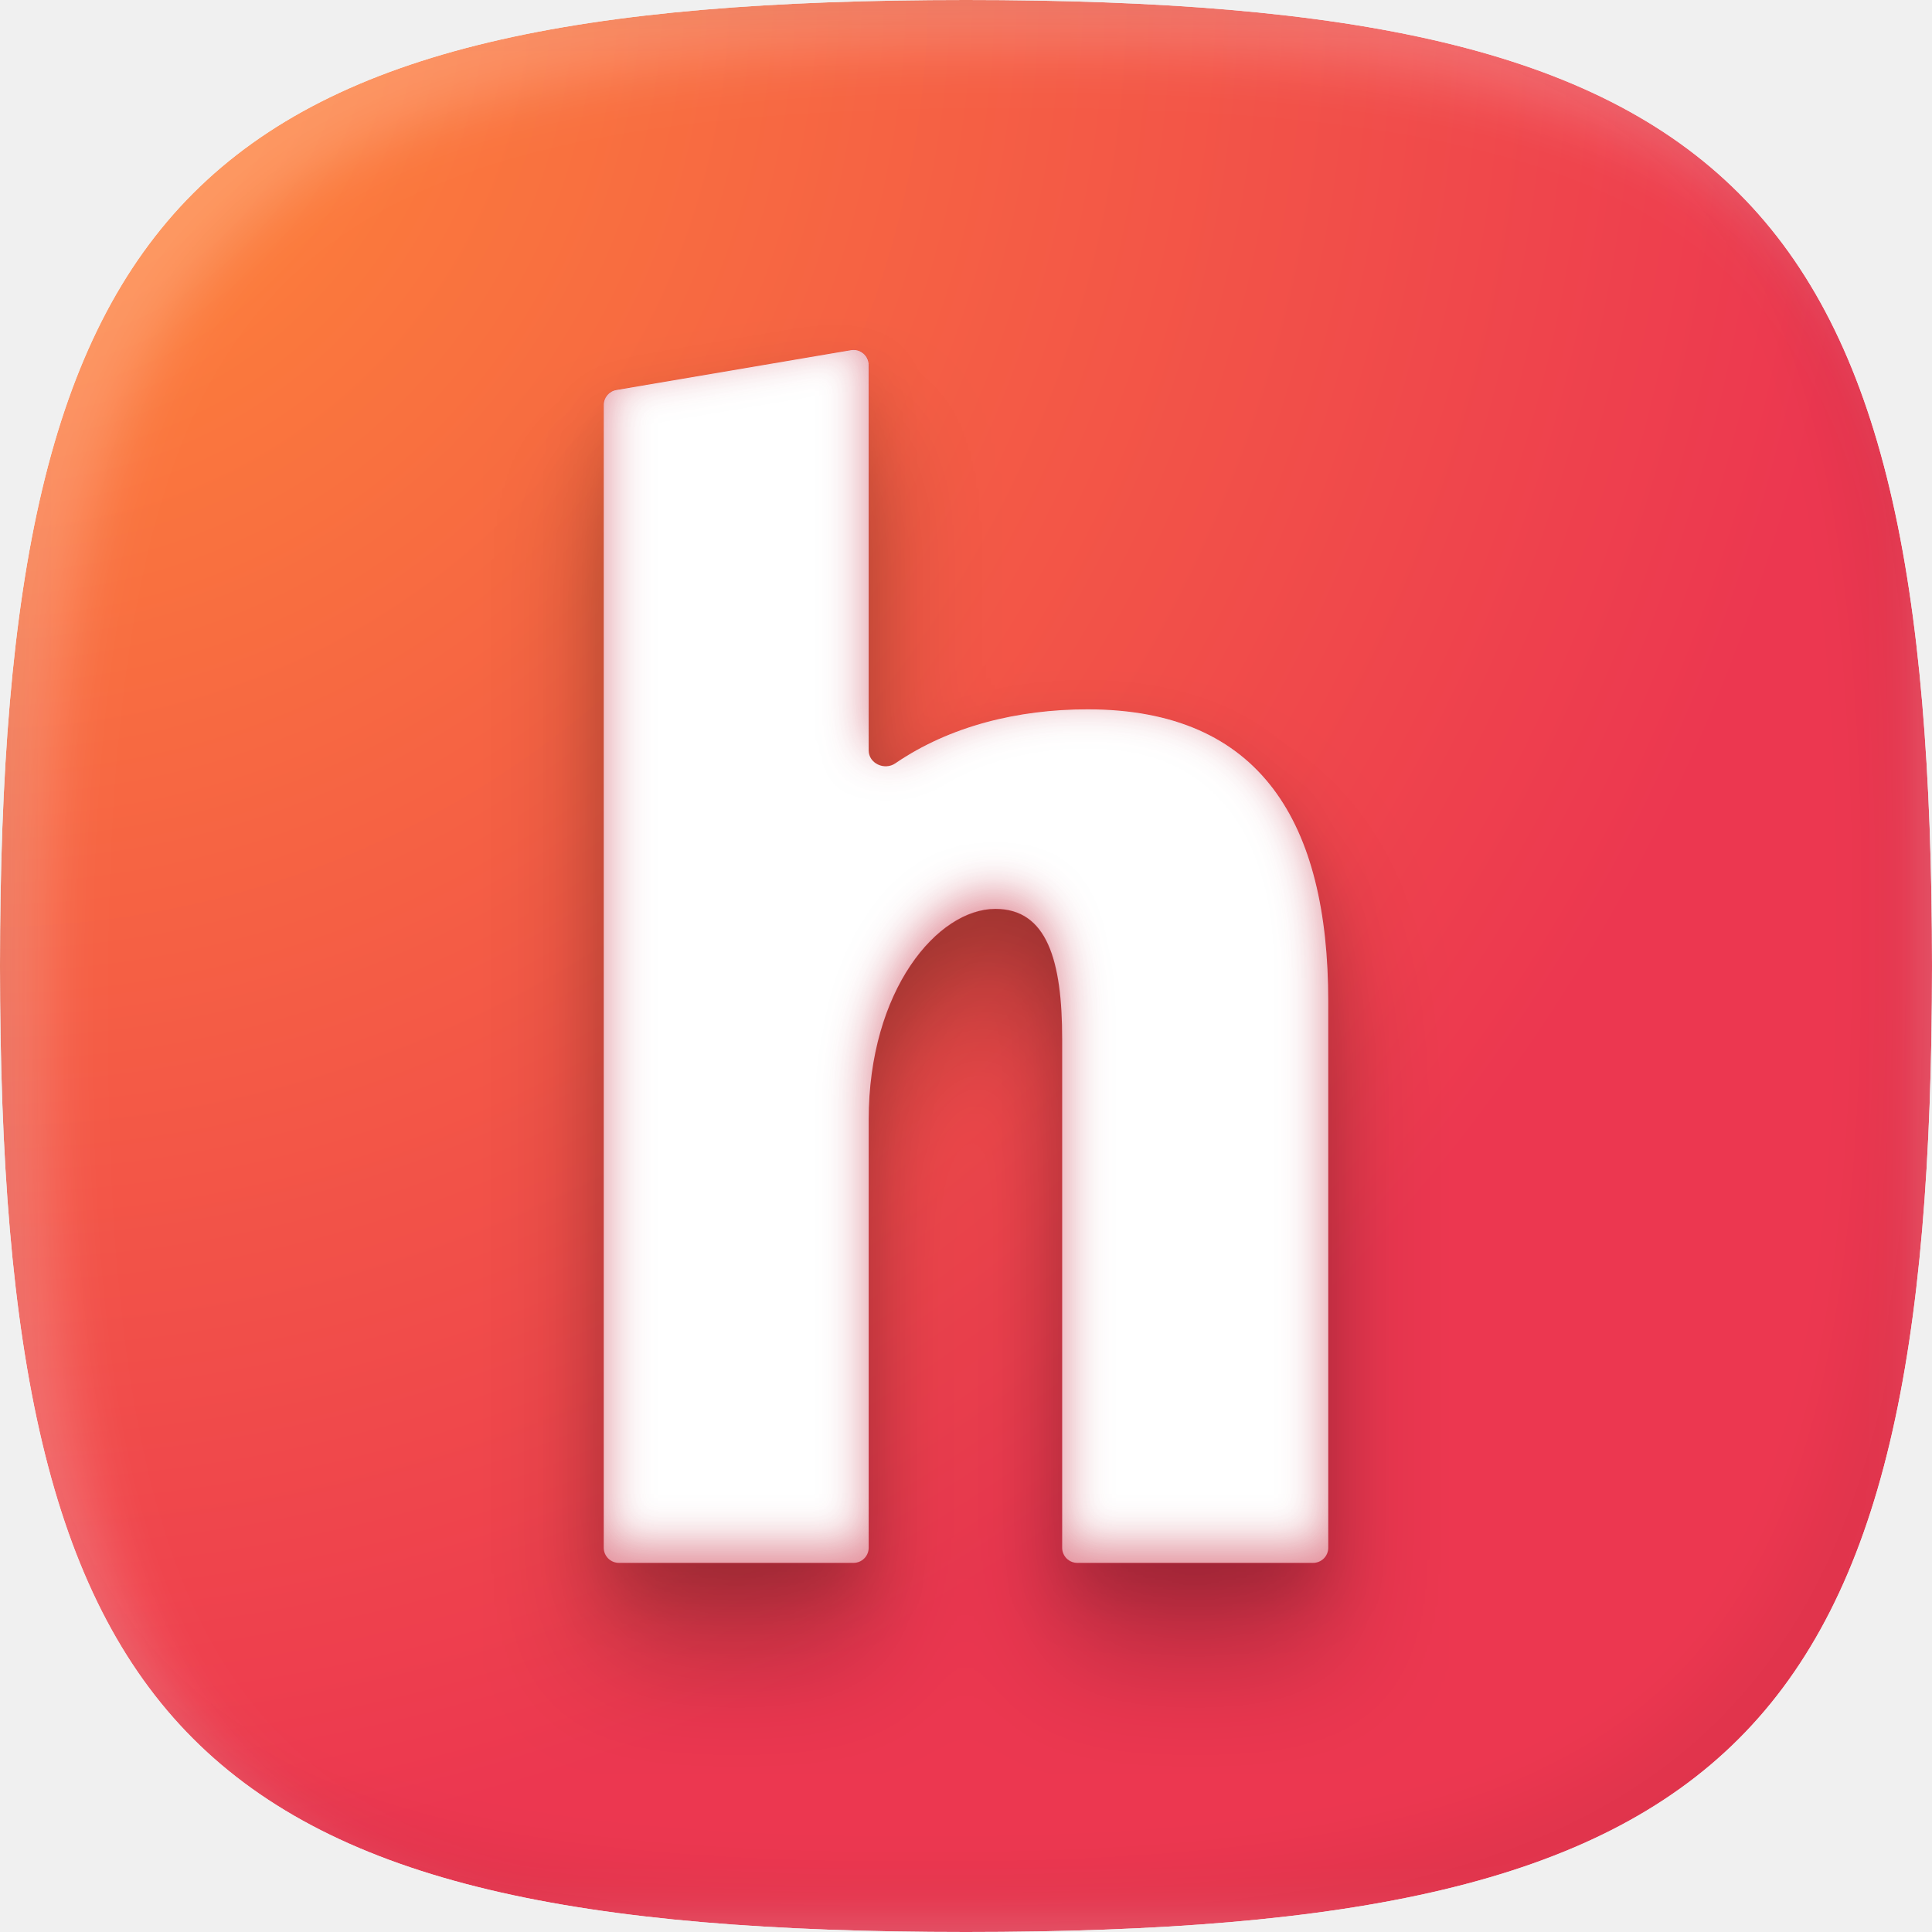
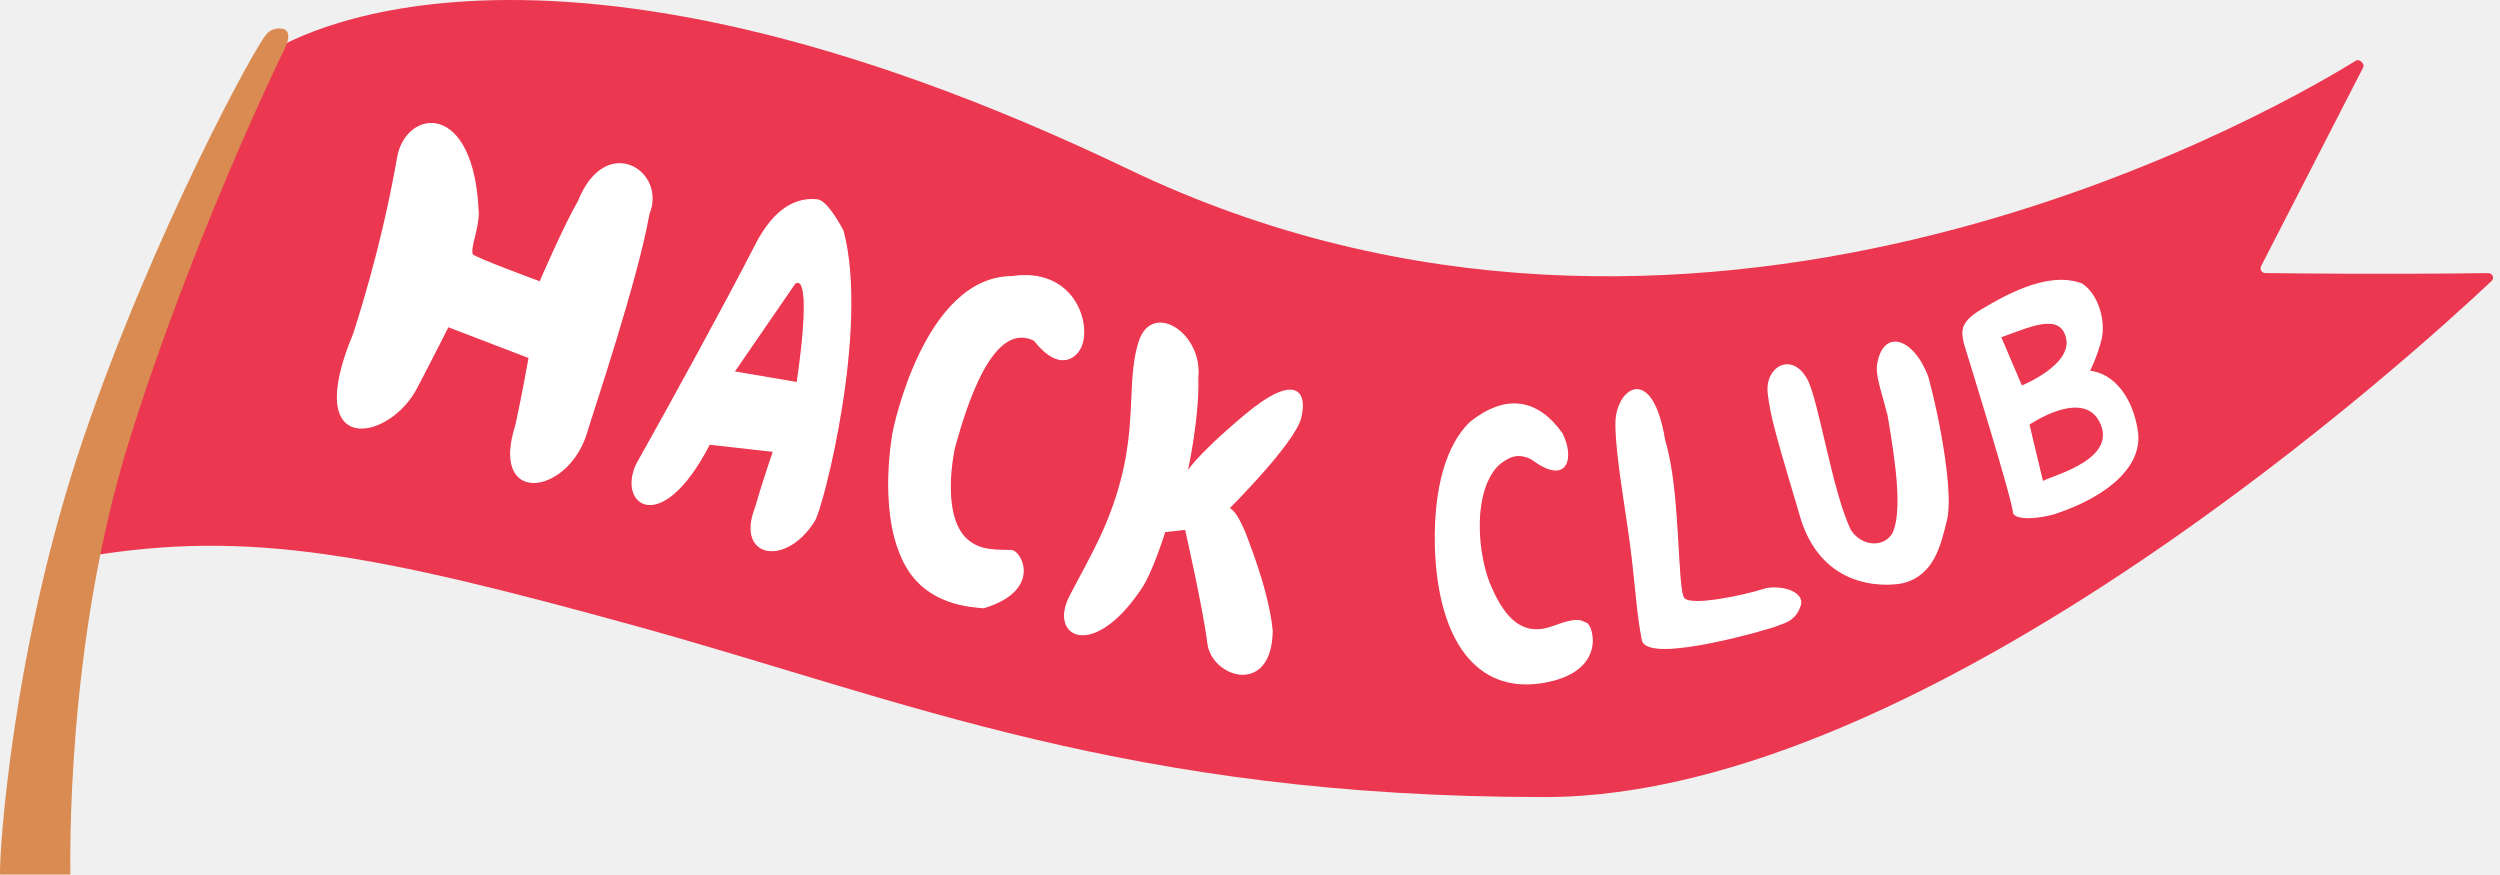
- <svg xmlns="http://www.w3.org/2000/svg" width="256" height="256" viewBox="0 0 256 256" fill="none">
-   <g clip-path="url(#clip0)">
-     <mask id="mask0" mask-type="alpha" maskUnits="userSpaceOnUse" x="0" y="0" width="256" height="256">
-       <path fill-rule="evenodd" clip-rule="evenodd" d="M128 256C230.4 256 256 230.4 256 128C256 25.6 230.4 0 128 0C25.6 0 0 25.6 0 128C0 230.4 25.6 256 128 256Z" fill="black" />
-     </mask>
-     <g mask="url(#mask0)">
-       <g filter="url(#filter0_ii)">
-         <path fill-rule="evenodd" clip-rule="evenodd" d="M128 256C230.4 256 256 230.4 256 128C256 25.6 230.4 0 128 0C25.6 0 0 25.6 0 128C0 230.4 25.6 256 128 256Z" fill="url(#paint0_radial)" />
-       </g>
-       <g filter="url(#filter1_ddii)">
-         <path d="M115.103 48.368C115.103 47.13 113.989 46.189 112.769 46.397L81.665 51.678C80.704 51.841 80 52.674 80 53.649V205.085C80 206.189 80.895 207.085 82 207.085H113.103C114.208 207.085 115.103 206.189 115.103 205.085V148.397C115.103 131.127 124.261 120.429 131.892 120.429C138.76 120.429 140.744 127.307 140.744 137.699V205.085C140.744 206.189 141.639 207.085 142.744 207.085H174C175.105 207.085 176 206.189 176 205.085V132.656C176 109.12 167.148 93.989 144.102 93.989C134.852 93.989 125.825 96.216 118.633 101.146C117.205 102.125 115.103 101.161 115.103 99.428V48.368Z" fill="white" />
-       </g>
-     </g>
+ <svg xmlns="http://www.w3.org/2000/svg" fill="none" height="184" viewBox="0 0 526 184" width="526">
+   <path d="m55.892 11.764c.071-.162.164-.289.31-.388 3.628-2.462 56.345-35.644 181.224 24.235 117.958 56.561 236.902-9.63 258.275-22.863.709-.439 1.896.69 1.516 1.431l-21.482 41.816c-.339.659.125 1.443.865 1.454 5.587.078 25.068.301 46.883.012.905-.012 1.419 1.018.761 1.639-14.653 13.826-118.058 108.6-199.244 108.6-87.574 0-135-20.455-191-35.924-55.143-15.232-81.682-20.342-115.422-14.74-.728.121-1.344-.555-1.142-1.264l13.063-45.871z" fill="#ec3750" />
+   <g fill="#fff" stroke="#fff" stroke-miterlimit="10" stroke-width=".25">
+     <path d="m83.681 33.113c-1.329 7.514-3.879 20.421-9.241 37.1-11.136 26.603 7.856 22.264 13.294 11.211 3.223-6.103 6.539-12.726 6.539-12.726l17.068 6.543s-1.374 7.772-2.779 14.203c-5.362 16.68 10.269 14.677 14.592 2.355 1.924-6.337 10.891-32.794 13.364-46.786 3.728-8.954-9.032-17.128-14.805-2.66-3.086 5.326-8.097 16.99-8.097 16.99s-14.088-5.205-14.256-5.77c-.55-1.435 1.176-5.135 1.252-8.596-.858-23.946-15.145-21.97-16.931-11.864z" />
+     <path d="m158.883 51.762c4.344-8.648 9.332-10.098 13.041-9.704 1.6.132 3.776 3.387 5.44 6.513 5.448 20.588-4.315 58.452-6.041 60.995-5.942 9.598-16.368 7.783-12.408-2.586 1.85-6.299 3.831-12.025 3.831-12.025l-13.496-1.507c-10.605 20.602-20.14 11.976-14.645 3.076 5.878-10.426 18.401-33.253 24.278-44.762zm-4.461 26.48 13.304 2.271s3.695-23.427-.46-20.955z" />
+     <path d="m227.586 72.519c1.761-4.962-1.9-16.182-14.69-14.31-18.525.134-24.934 32.592-24.934 32.592s-3.079 15.72 1.78 26.434c4.416 10.33 15.128 10.363 17.208 10.625 12.159-3.656 7.995-11.757 5.916-12.018-2.647-.135-6.238.299-9.138-2.066-4.917-3.963-4.041-14.022-2.973-19.433 2.515-9.099 8.05-27.168 16.875-22.746 5.296 6.768 9.012 3.659 9.956.923z" />
+     <path d="m239.769 71.685c-3.257 9.947.827 20.424-7.318 39.359-1.942 4.625-6.705 13.107-7.269 14.311-4.512 8.548 4.65 13.586 14.742-1.349 2.445-3.418 5.138-12.161 5.138-12.161l4.391-.493s3.836 16.881 4.719 24.113c.944 6.979 13.306 10.949 13.486-2.748-.441-4.695-2.077-11.042-5.155-19.105 0 0-2.011-5.905-3.956-6.672 0 0 13.794-13.718 15.109-19.042 1.377-5.576-1.135-9.453-11.921-.354-10.785 9.1-12.038 12.012-12.038 12.012s2.565-11.471 2.309-20.16c.937-9.192-9.419-15.884-12.237-7.712z" />
+     <path d="m309.24 88.969c-4.628 4.588-7.54 13.2-7.215 26.232.645 19.451 8.704 30.626 22.464 28.401 13.76-2.226 10.52-12.154 9.252-12.483-1.014-.263-1.269-1.43-6.911.692-5.644 2.121-9.893-.356-13.45-8.989-2.35-5.842-3.624-17.191.621-23.53 1.268-1.876 2.472-2.392 3.106-2.779 2.536-1.547 5.136-.048 5.581.343 7.106 5.143 8.497-.557 5.957-5.622-5.013-7.082-11.672-8.529-19.405-2.264z" />
+     <path d="m340 89.262c-.067-7.383 7.556-13.075 10.236 3.435 3.31 10.668 2.468 31.296 4.056 33.206s13.41-.756 16.611-1.833c3.2-1.077 9.098.337 7.765 3.543-1.079 3.271-4.13 3.582-4.765 3.966-.636.383-27.356 8.304-28.348 3.031-.992-5.274-1.055-7.701-2.055-16.682-1-8.982-3.432-21.281-3.5-28.666z" />
+     <path d="m372.043 82.654c-.58-5.338 4.863-8.599 8.069-2.868 2.435 4.443 5.264 23.738 9.24 31.851 2.18 3.285 6.663 3.877 8.776.863 2.495-4.557.695-15.941-.847-25.075-1.092-4.375-2.35-7.719-2.287-10.162.956-8.226 7.554-6.277 10.633 2.154 2.566 9.395 5.24 24.572 3.899 29.968-1.278 5.138-2.62 11.627-9.28 13.214-1.729.381-16.138 2.457-21.206-13.309-4.878-16.537-6.417-21.299-6.997-26.636z" />
+     <path d="m417.228 65.032c8.861-5.356 15.509-7.194 20.702-5.319 3.04 1.868 5.006 7.001 4.186 11.42-.947 3.842-2.529 6.977-2.529 6.977 5.256.53 9.105 5.776 10.105 12.642 1 6.866-5.468 13.328-17.496 17.328-4.052 1.141-8.357 1.127-8.548-.283-.129-2.757-10.341-35.6-10.341-35.6-.319-1.988-1.396-4.17 3.921-7.165zm3.675 5.843 4.439 10.396s10.762-4.325 9.492-10.097c-1.269-5.771-8.042-2.332-13.931-.299zm5.963 18.411s3.046 12.762 2.92 12.185c-.065-.833 15.69-3.971 12.33-12.185-3.362-8.213-15.25 0-15.25 0z" />
  </g>
-   <defs>
-     <filter id="filter0_ii" x="-6" y="-6" width="268" height="268" filterUnits="userSpaceOnUse" color-interpolation-filters="sRGB">
-       <feFlood flood-opacity="0" result="BackgroundImageFix" />
-       <feBlend mode="normal" in="SourceGraphic" in2="BackgroundImageFix" result="shape" />
-       <feColorMatrix in="SourceAlpha" type="matrix" values="0 0 0 0 0 0 0 0 0 0 0 0 0 0 0 0 0 0 127 0" result="hardAlpha" />
-       <feOffset dx="6" dy="6" />
-       <feGaussianBlur stdDeviation="4" />
-       <feComposite in2="hardAlpha" operator="arithmetic" k2="-1" k3="1" />
-       <feColorMatrix type="matrix" values="0 0 0 0 1 0 0 0 0 1 0 0 0 0 1 0 0 0 0.2 0" />
-       <feBlend mode="normal" in2="shape" result="effect1_innerShadow" />
-       <feColorMatrix in="SourceAlpha" type="matrix" values="0 0 0 0 0 0 0 0 0 0 0 0 0 0 0 0 0 0 127 0" result="hardAlpha" />
-       <feOffset dx="-6" dy="-6" />
-       <feGaussianBlur stdDeviation="4" />
-       <feComposite in2="hardAlpha" operator="arithmetic" k2="-1" k3="1" />
-       <feColorMatrix type="matrix" values="0 0 0 0 0 0 0 0 0 0 0 0 0 0 0 0 0 0 0.05 0" />
-       <feBlend mode="normal" in2="effect1_innerShadow" result="effect2_innerShadow" />
-     </filter>
-     <filter id="filter1_ddii" x="64" y="42.368" width="128" height="192.717" filterUnits="userSpaceOnUse" color-interpolation-filters="sRGB">
-       <feFlood flood-opacity="0" result="BackgroundImageFix" />
-       <feColorMatrix in="SourceAlpha" type="matrix" values="0 0 0 0 0 0 0 0 0 0 0 0 0 0 0 0 0 0 127 0" />
-       <feOffset dy="12" />
-       <feGaussianBlur stdDeviation="8" />
-       <feColorMatrix type="matrix" values="0 0 0 0 0 0 0 0 0 0 0 0 0 0 0 0 0 0 0.25 0" />
-       <feBlend mode="normal" in2="BackgroundImageFix" result="effect1_dropShadow" />
-       <feColorMatrix in="SourceAlpha" type="matrix" values="0 0 0 0 0 0 0 0 0 0 0 0 0 0 0 0 0 0 127 0" />
-       <feOffset dy="4" />
-       <feGaussianBlur stdDeviation="4" />
-       <feColorMatrix type="matrix" values="0 0 0 0 0 0 0 0 0 0 0 0 0 0 0 0 0 0 0.125 0" />
-       <feBlend mode="normal" in2="effect1_dropShadow" result="effect2_dropShadow" />
-       <feBlend mode="normal" in="SourceGraphic" in2="effect2_dropShadow" result="shape" />
-       <feColorMatrix in="SourceAlpha" type="matrix" values="0 0 0 0 0 0 0 0 0 0 0 0 0 0 0 0 0 0 127 0" result="hardAlpha" />
-       <feOffset dy="-2" />
-       <feGaussianBlur stdDeviation="3" />
-       <feComposite in2="hardAlpha" operator="arithmetic" k2="-1" k3="1" />
-       <feColorMatrix type="matrix" values="0 0 0 0 0 0 0 0 0 0 0 0 0 0 0 0 0 0 0.125 0" />
-       <feBlend mode="normal" in2="shape" result="effect3_innerShadow" />
-       <feColorMatrix in="SourceAlpha" type="matrix" values="0 0 0 0 0 0 0 0 0 0 0 0 0 0 0 0 0 0 127 0" result="hardAlpha" />
-       <feOffset dy="-2" />
-       <feGaussianBlur stdDeviation="3" />
-       <feComposite in2="hardAlpha" operator="arithmetic" k2="-1" k3="1" />
-       <feColorMatrix type="matrix" values="0 0 0 0 0.925 0 0 0 0 0.216 0 0 0 0 0.314 0 0 0 0.5 0" />
-       <feBlend mode="normal" in2="effect3_innerShadow" result="effect4_innerShadow" />
-     </filter>
-     <radialGradient id="paint0_radial" cx="0" cy="0" r="1" gradientUnits="userSpaceOnUse" gradientTransform="rotate(58.6367) scale(245.935)">
-       <stop stop-color="#FF8C37" />
-       <stop offset="1" stop-color="#EC3750" />
-     </radialGradient>
-     <clipPath id="clip0">
-       <rect width="256" height="256" fill="white" transform="translate(256) rotate(90)" />
-     </clipPath>
-   </defs>
+   <path d="m56.274 6.966s1.037-1.193 2.996-.944 1.476 2.509.738 3.982c-.738 1.473-19.325 39.584-32.776 82.573-13.452 42.989-12.423 88.924-12.423 91.424h-14.798c-.202-4.5 2.602-47.749 17.412-91.424 14.81-43.675 36.89-84.092 38.853-85.61z" fill="#d98b51" />
</svg>
